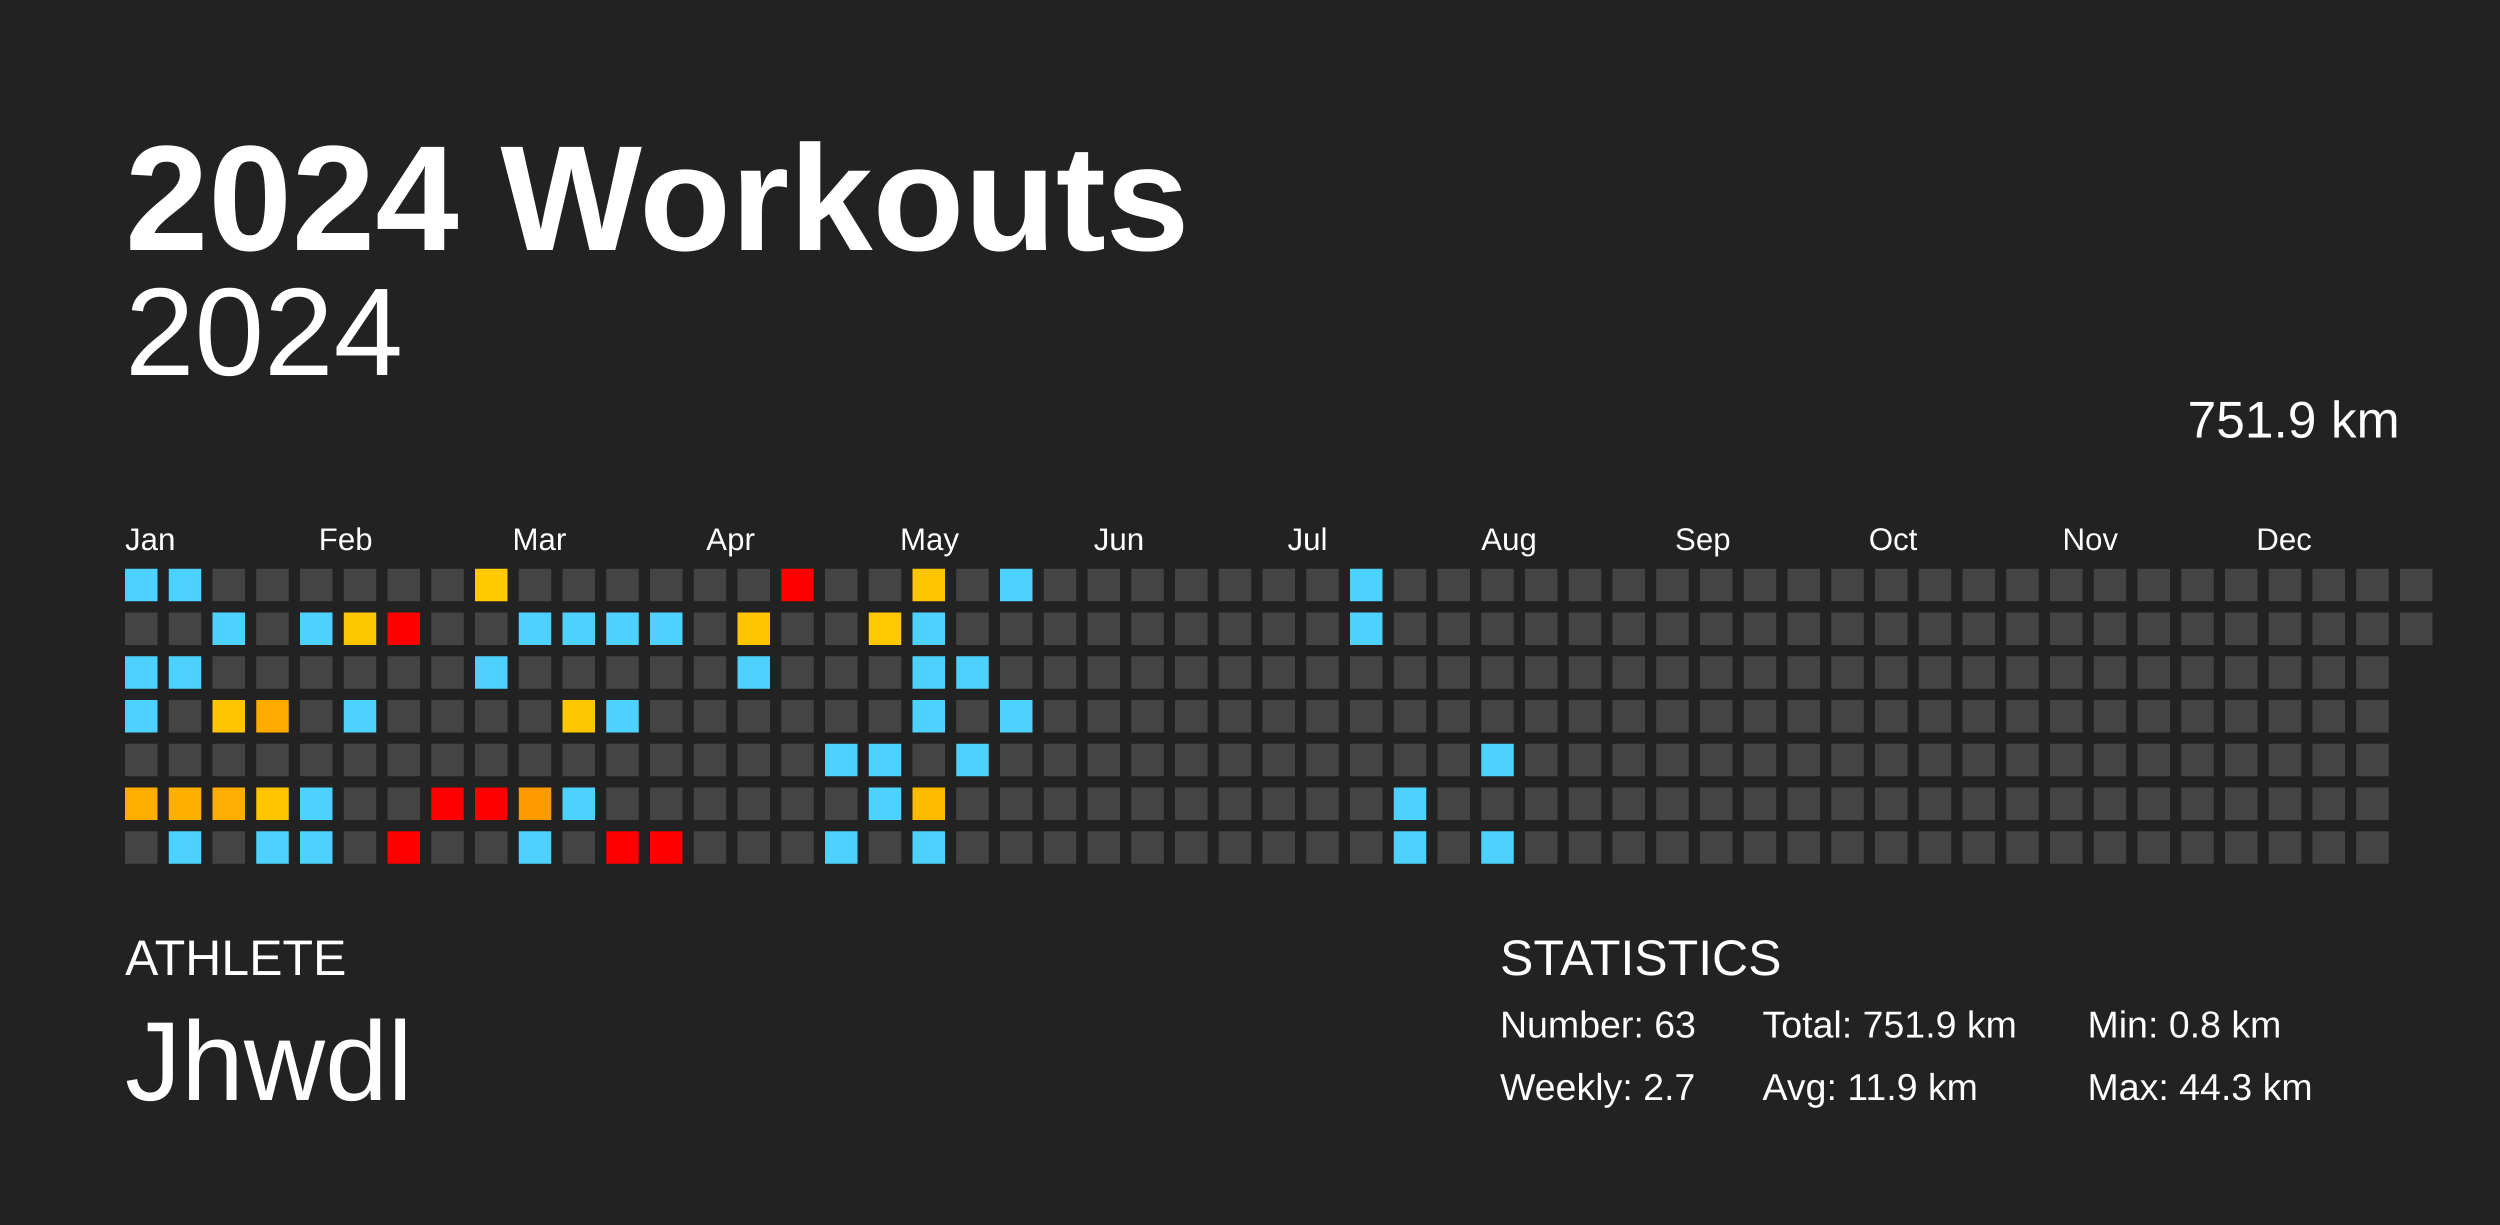
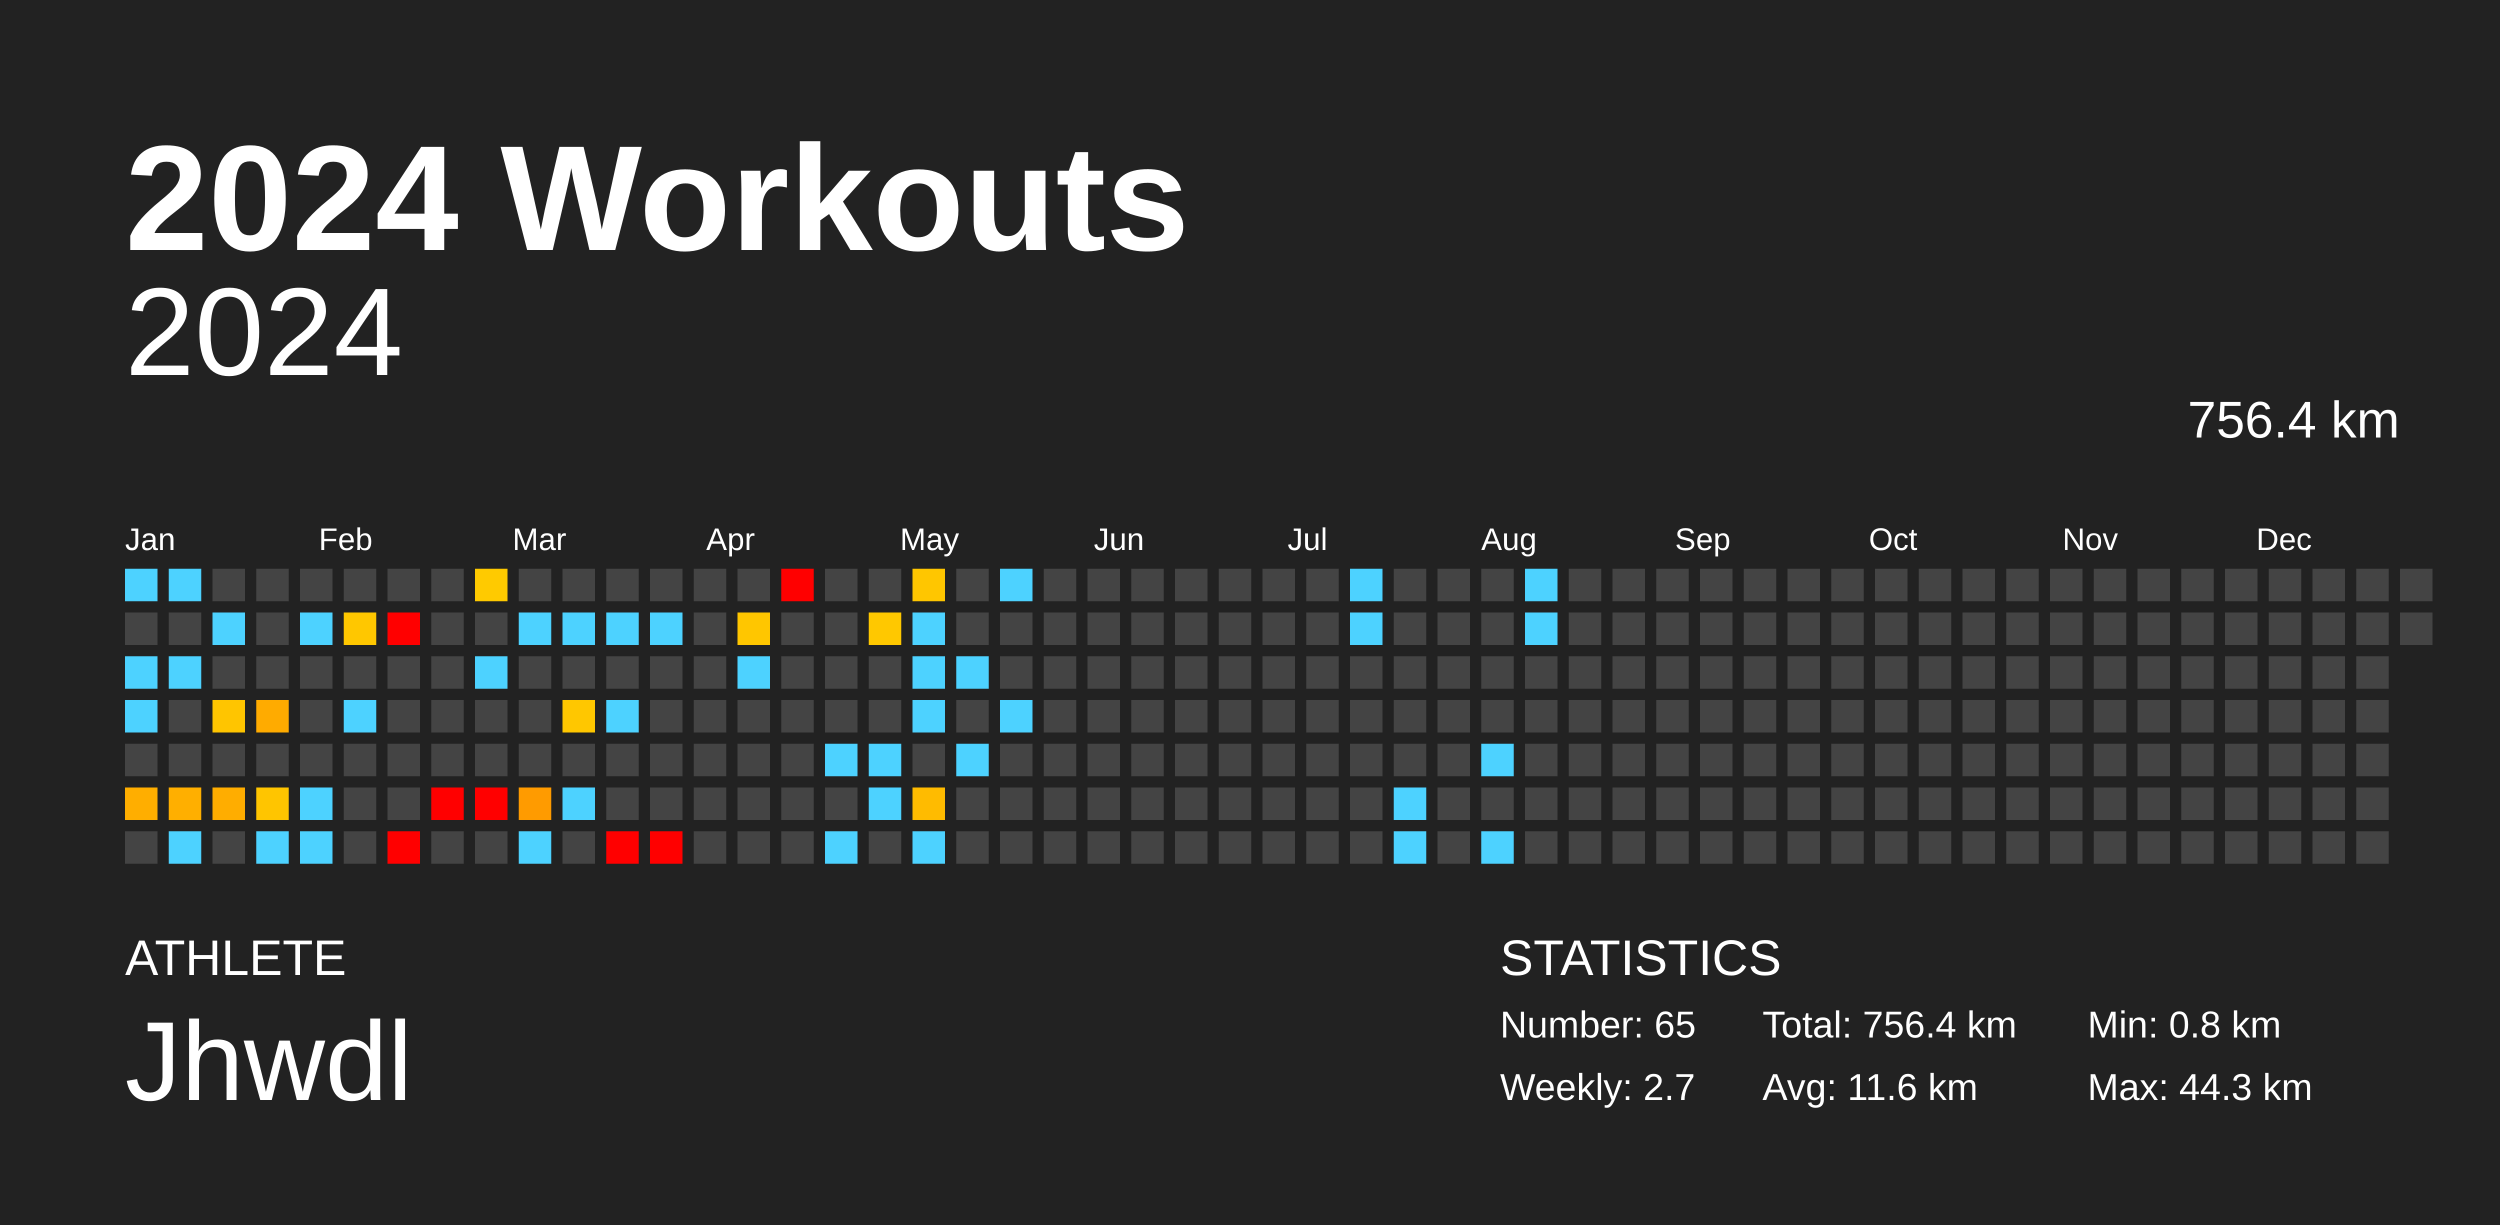
<svg xmlns="http://www.w3.org/2000/svg" baseProfile="full" height="98mm" version="1.1" viewBox="0,0,200,98" width="200mm">
  <defs />
  <rect fill="#222222" height="98" width="200" x="0" y="0" />
  <text fill="#FFFFFF" style="font-size:12px; font-family:Arial; font-weight:bold;" x="10" y="20">2024 Workouts</text>
  <text fill="#FFFFFF" style="font-size:4px; font-family:Arial" x="10" y="78">ATHLETE</text>
  <text fill="#FFFFFF" style="font-size:9px; font-family:Arial" x="10" y="88">Jhwdl</text>
  <text fill="#FFFFFF" style="font-size:4px; font-family:Arial" x="120" y="78">STATISTICS</text>
-   <text fill="#FFFFFF" style="font-size:3px; font-family:Arial" x="120" y="83">Number: 63</text>
+   <text fill="#FFFFFF" style="font-size:3px; font-family:Arial" x="120" y="83">Number: 65</text>
  <text fill="#FFFFFF" style="font-size:3px; font-family:Arial" x="120" y="88">Weekly: 2.7</text>
-   <text fill="#FFFFFF" style="font-size:3px; font-family:Arial" x="141" y="83">Total: 751.9 km</text>
-   <text fill="#FFFFFF" style="font-size:3px; font-family:Arial" x="141" y="88">Avg: 11.9 km</text>
+   <text fill="#FFFFFF" style="font-size:3px; font-family:Arial" x="141" y="83">Total: 756.4 km</text>
+   <text fill="#FFFFFF" style="font-size:3px; font-family:Arial" x="141" y="88">Avg: 11.6 km</text>
  <text fill="#FFFFFF" style="font-size:3px; font-family:Arial" x="167" y="83">Min: 0.8 km</text>
  <text fill="#FFFFFF" style="font-size:3px; font-family:Arial" x="167" y="88">Max: 44.3 km</text>
  <text alignment-baseline="hanging" fill="#FFFFFF" style="font-size:10.0px; font-family:Arial;" x="10" y="30">2024</text>
-   <text alignment-baseline="hanging" fill="#FFFFFF" style="font-size:4.125px; font-family:Arial;" x="175" y="35">751.9 km</text>
+   <text alignment-baseline="hanging" fill="#FFFFFF" style="font-size:4.125px; font-family:Arial;" x="175" y="35">756.4 km</text>
  <text fill="#FFFFFF" style="font-size:2.5px; font-family:Arial" x="10.0" y="44">Jan</text>
  <text fill="#FFFFFF" style="font-size:2.5px; font-family:Arial" x="25.5" y="44">Feb</text>
  <text fill="#FFFFFF" style="font-size:2.5px; font-family:Arial" x="41.0" y="44">Mar</text>
  <text fill="#FFFFFF" style="font-size:2.5px; font-family:Arial" x="56.5" y="44">Apr</text>
  <text fill="#FFFFFF" style="font-size:2.5px; font-family:Arial" x="72.0" y="44">May</text>
  <text fill="#FFFFFF" style="font-size:2.5px; font-family:Arial" x="87.5" y="44">Jun</text>
  <text fill="#FFFFFF" style="font-size:2.5px; font-family:Arial" x="103.0" y="44">Jul</text>
  <text fill="#FFFFFF" style="font-size:2.5px; font-family:Arial" x="118.5" y="44">Aug</text>
  <text fill="#FFFFFF" style="font-size:2.5px; font-family:Arial" x="134.0" y="44">Sep</text>
  <text fill="#FFFFFF" style="font-size:2.5px; font-family:Arial" x="149.5" y="44">Oct</text>
  <text fill="#FFFFFF" style="font-size:2.5px; font-family:Arial" x="165.0" y="44">Nov</text>
  <text fill="#FFFFFF" style="font-size:2.5px; font-family:Arial" x="180.5" y="44">Dec</text>
  <rect fill="#4dd2ff" height="2.6" width="2.6" x="10.0" y="45.5" />
  <rect fill="#444444" height="2.6" width="2.6" x="10.0" y="49.0" />
  <rect fill="#4dd2ff" height="2.6" width="2.6" x="10.0" y="52.5" />
  <rect fill="#4dd2ff" height="2.6" width="2.6" x="10.0" y="56.0" />
  <rect fill="#444444" height="2.6" width="2.6" x="10.0" y="59.5" />
  <rect fill="#ffae00" height="2.6" width="2.6" x="10.0" y="63.0" />
  <rect fill="#444444" height="2.6" width="2.6" x="10.0" y="66.5" />
  <rect fill="#4dd2ff" height="2.6" width="2.6" x="13.5" y="45.5" />
  <rect fill="#444444" height="2.6" width="2.6" x="13.5" y="49.0" />
  <rect fill="#4dd2ff" height="2.6" width="2.6" x="13.5" y="52.5" />
  <rect fill="#444444" height="2.6" width="2.6" x="13.5" y="56.0" />
  <rect fill="#444444" height="2.6" width="2.6" x="13.5" y="59.5" />
  <rect fill="#ffaf00" height="2.6" width="2.6" x="13.5" y="63.0" />
  <rect fill="#4dd2ff" height="2.6" width="2.6" x="13.5" y="66.5" />
  <rect fill="#444444" height="2.6" width="2.6" x="17.0" y="45.5" />
  <rect fill="#4dd2ff" height="2.6" width="2.6" x="17.0" y="49.0" />
  <rect fill="#444444" height="2.6" width="2.6" x="17.0" y="52.5" />
  <rect fill="#ffc500" height="2.6" width="2.6" x="17.0" y="56.0" />
  <rect fill="#444444" height="2.6" width="2.6" x="17.0" y="59.5" />
  <rect fill="#ffad00" height="2.6" width="2.6" x="17.0" y="63.0" />
  <rect fill="#444444" height="2.6" width="2.6" x="17.0" y="66.5" />
  <rect fill="#444444" height="2.6" width="2.6" x="20.5" y="45.5" />
  <rect fill="#444444" height="2.6" width="2.6" x="20.5" y="49.0" />
  <rect fill="#444444" height="2.6" width="2.6" x="20.5" y="52.5" />
  <rect fill="#ffab00" height="2.6" width="2.6" x="20.5" y="56.0" />
  <rect fill="#444444" height="2.6" width="2.6" x="20.5" y="59.5" />
  <rect fill="#ffc500" height="2.6" width="2.6" x="20.5" y="63.0" />
  <rect fill="#4dd2ff" height="2.6" width="2.6" x="20.5" y="66.5" />
  <rect fill="#444444" height="2.6" width="2.6" x="24.0" y="45.5" />
  <rect fill="#4dd2ff" height="2.6" width="2.6" x="24.0" y="49.0" />
  <rect fill="#444444" height="2.6" width="2.6" x="24.0" y="52.5" />
  <rect fill="#444444" height="2.6" width="2.6" x="24.0" y="56.0" />
  <rect fill="#444444" height="2.6" width="2.6" x="24.0" y="59.5" />
  <rect fill="#4dd2ff" height="2.6" width="2.6" x="24.0" y="63.0" />
  <rect fill="#4dd2ff" height="2.6" width="2.6" x="24.0" y="66.5" />
  <rect fill="#444444" height="2.6" width="2.6" x="27.5" y="45.5" />
  <rect fill="#ffc700" height="2.6" width="2.6" x="27.5" y="49.0" />
  <rect fill="#444444" height="2.6" width="2.6" x="27.5" y="52.5" />
  <rect fill="#4dd2ff" height="2.6" width="2.6" x="27.5" y="56.0" />
  <rect fill="#444444" height="2.6" width="2.6" x="27.5" y="59.5" />
  <rect fill="#444444" height="2.6" width="2.6" x="27.5" y="63.0" />
  <rect fill="#444444" height="2.6" width="2.6" x="27.5" y="66.5" />
  <rect fill="#444444" height="2.6" width="2.6" x="31.0" y="45.5" />
  <rect fill="red" height="2.6" width="2.6" x="31.0" y="49.0" />
  <rect fill="#444444" height="2.6" width="2.6" x="31.0" y="52.5" />
  <rect fill="#444444" height="2.6" width="2.6" x="31.0" y="56.0" />
  <rect fill="#444444" height="2.6" width="2.6" x="31.0" y="59.5" />
  <rect fill="#444444" height="2.6" width="2.6" x="31.0" y="63.0" />
  <rect fill="red" height="2.6" width="2.6" x="31.0" y="66.5" />
  <rect fill="#444444" height="2.6" width="2.6" x="34.5" y="45.5" />
  <rect fill="#444444" height="2.6" width="2.6" x="34.5" y="49.0" />
  <rect fill="#444444" height="2.6" width="2.6" x="34.5" y="52.5" />
  <rect fill="#444444" height="2.6" width="2.6" x="34.5" y="56.0" />
  <rect fill="#444444" height="2.6" width="2.6" x="34.5" y="59.5" />
  <rect fill="red" height="2.6" width="2.6" x="34.5" y="63.0" />
  <rect fill="#444444" height="2.6" width="2.6" x="34.5" y="66.5" />
  <rect fill="#ffca00" height="2.6" width="2.6" x="38.0" y="45.5" />
  <rect fill="#444444" height="2.6" width="2.6" x="38.0" y="49.0" />
  <rect fill="#4dd2ff" height="2.6" width="2.6" x="38.0" y="52.5" />
  <rect fill="#444444" height="2.6" width="2.6" x="38.0" y="56.0" />
  <rect fill="#444444" height="2.6" width="2.6" x="38.0" y="59.5" />
  <rect fill="red" height="2.6" width="2.6" x="38.0" y="63.0" />
  <rect fill="#444444" height="2.6" width="2.6" x="38.0" y="66.5" />
  <rect fill="#444444" height="2.6" width="2.6" x="41.5" y="45.5" />
  <rect fill="#4dd2ff" height="2.6" width="2.6" x="41.5" y="49.0" />
  <rect fill="#444444" height="2.6" width="2.6" x="41.5" y="52.5" />
  <rect fill="#444444" height="2.6" width="2.6" x="41.5" y="56.0" />
  <rect fill="#444444" height="2.6" width="2.6" x="41.5" y="59.5" />
  <rect fill="#ff9b00" height="2.6" width="2.6" x="41.5" y="63.0" />
  <rect fill="#4dd2ff" height="2.6" width="2.6" x="41.5" y="66.5" />
  <rect fill="#444444" height="2.6" width="2.6" x="45.0" y="45.5" />
  <rect fill="#4dd2ff" height="2.6" width="2.6" x="45.0" y="49.0" />
  <rect fill="#444444" height="2.6" width="2.6" x="45.0" y="52.5" />
  <rect fill="#ffc700" height="2.6" width="2.6" x="45.0" y="56.0" />
  <rect fill="#444444" height="2.6" width="2.6" x="45.0" y="59.5" />
  <rect fill="#4dd2ff" height="2.6" width="2.6" x="45.0" y="63.0" />
  <rect fill="#444444" height="2.6" width="2.6" x="45.0" y="66.5" />
  <rect fill="#444444" height="2.6" width="2.6" x="48.5" y="45.5" />
  <rect fill="#4dd2ff" height="2.6" width="2.6" x="48.5" y="49.0" />
  <rect fill="#444444" height="2.6" width="2.6" x="48.5" y="52.5" />
  <rect fill="#4dd2ff" height="2.6" width="2.6" x="48.5" y="56.0" />
  <rect fill="#444444" height="2.6" width="2.6" x="48.5" y="59.5" />
  <rect fill="#444444" height="2.6" width="2.6" x="48.5" y="63.0" />
  <rect fill="red" height="2.6" width="2.6" x="48.5" y="66.5" />
  <rect fill="#444444" height="2.6" width="2.6" x="52.0" y="45.5" />
  <rect fill="#4dd2ff" height="2.6" width="2.6" x="52.0" y="49.0" />
  <rect fill="#444444" height="2.6" width="2.6" x="52.0" y="52.5" />
  <rect fill="#444444" height="2.6" width="2.6" x="52.0" y="56.0" />
  <rect fill="#444444" height="2.6" width="2.6" x="52.0" y="59.5" />
  <rect fill="#444444" height="2.6" width="2.6" x="52.0" y="63.0" />
  <rect fill="red" height="2.6" width="2.6" x="52.0" y="66.5" />
  <rect fill="#444444" height="2.6" width="2.6" x="55.5" y="45.5" />
  <rect fill="#444444" height="2.6" width="2.6" x="55.5" y="49.0" />
  <rect fill="#444444" height="2.6" width="2.6" x="55.5" y="52.5" />
  <rect fill="#444444" height="2.6" width="2.6" x="55.5" y="56.0" />
  <rect fill="#444444" height="2.6" width="2.6" x="55.5" y="59.5" />
  <rect fill="#444444" height="2.6" width="2.6" x="55.5" y="63.0" />
  <rect fill="#444444" height="2.6" width="2.6" x="55.5" y="66.5" />
  <rect fill="#444444" height="2.6" width="2.6" x="59.0" y="45.5" />
  <rect fill="#ffc600" height="2.6" width="2.6" x="59.0" y="49.0" />
  <rect fill="#4dd2ff" height="2.6" width="2.6" x="59.0" y="52.5" />
  <rect fill="#444444" height="2.6" width="2.6" x="59.0" y="56.0" />
  <rect fill="#444444" height="2.6" width="2.6" x="59.0" y="59.5" />
  <rect fill="#444444" height="2.6" width="2.6" x="59.0" y="63.0" />
  <rect fill="#444444" height="2.6" width="2.6" x="59.0" y="66.5" />
  <rect fill="red" height="2.6" width="2.6" x="62.5" y="45.5" />
  <rect fill="#444444" height="2.6" width="2.6" x="62.5" y="49.0" />
  <rect fill="#444444" height="2.6" width="2.6" x="62.5" y="52.5" />
  <rect fill="#444444" height="2.6" width="2.6" x="62.5" y="56.0" />
  <rect fill="#444444" height="2.6" width="2.6" x="62.5" y="59.5" />
  <rect fill="#444444" height="2.6" width="2.6" x="62.5" y="63.0" />
  <rect fill="#444444" height="2.6" width="2.6" x="62.5" y="66.5" />
  <rect fill="#444444" height="2.6" width="2.6" x="66.0" y="45.5" />
  <rect fill="#444444" height="2.6" width="2.6" x="66.0" y="49.0" />
  <rect fill="#444444" height="2.6" width="2.6" x="66.0" y="52.5" />
  <rect fill="#444444" height="2.6" width="2.6" x="66.0" y="56.0" />
  <rect fill="#4dd2ff" height="2.6" width="2.6" x="66.0" y="59.5" />
  <rect fill="#444444" height="2.6" width="2.6" x="66.0" y="63.0" />
  <rect fill="#4dd2ff" height="2.6" width="2.6" x="66.0" y="66.5" />
  <rect fill="#444444" height="2.6" width="2.6" x="69.5" y="45.5" />
  <rect fill="#ffc800" height="2.6" width="2.6" x="69.5" y="49.0" />
  <rect fill="#444444" height="2.6" width="2.6" x="69.5" y="52.5" />
  <rect fill="#444444" height="2.6" width="2.6" x="69.5" y="56.0" />
  <rect fill="#4dd2ff" height="2.6" width="2.6" x="69.5" y="59.5" />
  <rect fill="#4dd2ff" height="2.6" width="2.6" x="69.5" y="63.0" />
  <rect fill="#444444" height="2.6" width="2.6" x="69.5" y="66.5" />
  <rect fill="#ffc600" height="2.6" width="2.6" x="73.0" y="45.5" />
  <rect fill="#4dd2ff" height="2.6" width="2.6" x="73.0" y="49.0" />
  <rect fill="#4dd2ff" height="2.6" width="2.6" x="73.0" y="52.5" />
  <rect fill="#4dd2ff" height="2.6" width="2.6" x="73.0" y="56.0" />
  <rect fill="#444444" height="2.6" width="2.6" x="73.0" y="59.5" />
  <rect fill="#ffbb00" height="2.6" width="2.6" x="73.0" y="63.0" />
  <rect fill="#4dd2ff" height="2.6" width="2.6" x="73.0" y="66.5" />
  <rect fill="#444444" height="2.6" width="2.6" x="76.5" y="45.5" />
  <rect fill="#444444" height="2.6" width="2.6" x="76.5" y="49.0" />
  <rect fill="#4dd2ff" height="2.6" width="2.6" x="76.5" y="52.5" />
  <rect fill="#444444" height="2.6" width="2.6" x="76.5" y="56.0" />
  <rect fill="#4dd2ff" height="2.6" width="2.6" x="76.5" y="59.5" />
  <rect fill="#444444" height="2.6" width="2.6" x="76.5" y="63.0" />
  <rect fill="#444444" height="2.6" width="2.6" x="76.5" y="66.5" />
  <rect fill="#4dd2ff" height="2.6" width="2.6" x="80.0" y="45.5" />
  <rect fill="#444444" height="2.6" width="2.6" x="80.0" y="49.0" />
  <rect fill="#444444" height="2.6" width="2.6" x="80.0" y="52.5" />
  <rect fill="#4dd2ff" height="2.6" width="2.6" x="80.0" y="56.0" />
  <rect fill="#444444" height="2.6" width="2.6" x="80.0" y="59.5" />
  <rect fill="#444444" height="2.6" width="2.6" x="80.0" y="63.0" />
  <rect fill="#444444" height="2.6" width="2.6" x="80.0" y="66.5" />
  <rect fill="#444444" height="2.6" width="2.6" x="83.5" y="45.5" />
  <rect fill="#444444" height="2.6" width="2.6" x="83.5" y="49.0" />
  <rect fill="#444444" height="2.6" width="2.6" x="83.5" y="52.5" />
  <rect fill="#444444" height="2.6" width="2.6" x="83.5" y="56.0" />
  <rect fill="#444444" height="2.6" width="2.6" x="83.5" y="59.5" />
  <rect fill="#444444" height="2.6" width="2.6" x="83.5" y="63.0" />
  <rect fill="#444444" height="2.6" width="2.6" x="83.5" y="66.5" />
  <rect fill="#444444" height="2.6" width="2.6" x="87.0" y="45.5" />
  <rect fill="#444444" height="2.6" width="2.6" x="87.0" y="49.0" />
  <rect fill="#444444" height="2.6" width="2.6" x="87.0" y="52.5" />
  <rect fill="#444444" height="2.6" width="2.6" x="87.0" y="56.0" />
  <rect fill="#444444" height="2.6" width="2.6" x="87.0" y="59.5" />
  <rect fill="#444444" height="2.6" width="2.6" x="87.0" y="63.0" />
  <rect fill="#444444" height="2.6" width="2.6" x="87.0" y="66.5" />
  <rect fill="#444444" height="2.6" width="2.6" x="90.5" y="45.5" />
  <rect fill="#444444" height="2.6" width="2.6" x="90.5" y="49.0" />
  <rect fill="#444444" height="2.6" width="2.6" x="90.5" y="52.5" />
  <rect fill="#444444" height="2.6" width="2.6" x="90.5" y="56.0" />
  <rect fill="#444444" height="2.6" width="2.6" x="90.5" y="59.5" />
  <rect fill="#444444" height="2.6" width="2.6" x="90.5" y="63.0" />
  <rect fill="#444444" height="2.6" width="2.6" x="90.5" y="66.5" />
  <rect fill="#444444" height="2.6" width="2.6" x="94.0" y="45.5" />
  <rect fill="#444444" height="2.6" width="2.6" x="94.0" y="49.0" />
  <rect fill="#444444" height="2.6" width="2.6" x="94.0" y="52.5" />
  <rect fill="#444444" height="2.6" width="2.6" x="94.0" y="56.0" />
  <rect fill="#444444" height="2.6" width="2.6" x="94.0" y="59.5" />
  <rect fill="#444444" height="2.6" width="2.6" x="94.0" y="63.0" />
  <rect fill="#444444" height="2.6" width="2.6" x="94.0" y="66.5" />
  <rect fill="#444444" height="2.6" width="2.6" x="97.5" y="45.5" />
  <rect fill="#444444" height="2.6" width="2.6" x="97.5" y="49.0" />
  <rect fill="#444444" height="2.6" width="2.6" x="97.5" y="52.5" />
  <rect fill="#444444" height="2.6" width="2.6" x="97.5" y="56.0" />
  <rect fill="#444444" height="2.6" width="2.6" x="97.5" y="59.5" />
  <rect fill="#444444" height="2.6" width="2.6" x="97.5" y="63.0" />
  <rect fill="#444444" height="2.6" width="2.6" x="97.5" y="66.5" />
  <rect fill="#444444" height="2.6" width="2.6" x="101.0" y="45.5" />
  <rect fill="#444444" height="2.6" width="2.6" x="101.0" y="49.0" />
  <rect fill="#444444" height="2.6" width="2.6" x="101.0" y="52.5" />
  <rect fill="#444444" height="2.6" width="2.6" x="101.0" y="56.0" />
  <rect fill="#444444" height="2.6" width="2.6" x="101.0" y="59.5" />
  <rect fill="#444444" height="2.6" width="2.6" x="101.0" y="63.0" />
  <rect fill="#444444" height="2.6" width="2.6" x="101.0" y="66.5" />
  <rect fill="#444444" height="2.6" width="2.6" x="104.5" y="45.5" />
  <rect fill="#444444" height="2.6" width="2.6" x="104.5" y="49.0" />
  <rect fill="#444444" height="2.6" width="2.6" x="104.5" y="52.5" />
  <rect fill="#444444" height="2.6" width="2.6" x="104.5" y="56.0" />
  <rect fill="#444444" height="2.6" width="2.6" x="104.5" y="59.5" />
  <rect fill="#444444" height="2.6" width="2.6" x="104.5" y="63.0" />
  <rect fill="#444444" height="2.6" width="2.6" x="104.5" y="66.5" />
  <rect fill="#4dd2ff" height="2.6" width="2.6" x="108.0" y="45.5" />
  <rect fill="#4dd2ff" height="2.6" width="2.6" x="108.0" y="49.0" />
  <rect fill="#444444" height="2.6" width="2.6" x="108.0" y="52.5" />
  <rect fill="#444444" height="2.6" width="2.6" x="108.0" y="56.0" />
  <rect fill="#444444" height="2.6" width="2.6" x="108.0" y="59.5" />
  <rect fill="#444444" height="2.6" width="2.6" x="108.0" y="63.0" />
  <rect fill="#444444" height="2.6" width="2.6" x="108.0" y="66.5" />
  <rect fill="#444444" height="2.6" width="2.6" x="111.5" y="45.5" />
  <rect fill="#444444" height="2.6" width="2.6" x="111.5" y="49.0" />
  <rect fill="#444444" height="2.6" width="2.6" x="111.5" y="52.5" />
  <rect fill="#444444" height="2.6" width="2.6" x="111.5" y="56.0" />
  <rect fill="#444444" height="2.6" width="2.6" x="111.5" y="59.5" />
  <rect fill="#4dd2ff" height="2.6" width="2.6" x="111.5" y="63.0" />
  <rect fill="#4dd2ff" height="2.6" width="2.6" x="111.5" y="66.5" />
  <rect fill="#444444" height="2.6" width="2.6" x="115.0" y="45.5" />
  <rect fill="#444444" height="2.6" width="2.6" x="115.0" y="49.0" />
  <rect fill="#444444" height="2.6" width="2.6" x="115.0" y="52.5" />
  <rect fill="#444444" height="2.6" width="2.6" x="115.0" y="56.0" />
  <rect fill="#444444" height="2.6" width="2.6" x="115.0" y="59.5" />
  <rect fill="#444444" height="2.6" width="2.6" x="115.0" y="63.0" />
  <rect fill="#444444" height="2.6" width="2.6" x="115.0" y="66.5" />
  <rect fill="#444444" height="2.6" width="2.6" x="118.5" y="45.5" />
  <rect fill="#444444" height="2.6" width="2.6" x="118.5" y="49.0" />
  <rect fill="#444444" height="2.6" width="2.6" x="118.5" y="52.5" />
  <rect fill="#444444" height="2.6" width="2.6" x="118.5" y="56.0" />
  <rect fill="#4dd2ff" height="2.6" width="2.6" x="118.5" y="59.5" />
  <rect fill="#444444" height="2.6" width="2.6" x="118.5" y="63.0" />
  <rect fill="#4dd2ff" height="2.6" width="2.6" x="118.5" y="66.5" />
-   <rect fill="#444444" height="2.6" width="2.6" x="122.0" y="45.5" />
-   <rect fill="#444444" height="2.6" width="2.6" x="122.0" y="49.0" />
+   <rect fill="#4dd2ff" height="2.6" width="2.6" x="122.0" y="45.5" />
+   <rect fill="#4dd2ff" height="2.6" width="2.6" x="122.0" y="49.0" />
  <rect fill="#444444" height="2.6" width="2.6" x="122.0" y="52.5" />
  <rect fill="#444444" height="2.6" width="2.6" x="122.0" y="56.0" />
  <rect fill="#444444" height="2.6" width="2.6" x="122.0" y="59.5" />
  <rect fill="#444444" height="2.6" width="2.6" x="122.0" y="63.0" />
  <rect fill="#444444" height="2.6" width="2.6" x="122.0" y="66.5" />
  <rect fill="#444444" height="2.6" width="2.6" x="125.5" y="45.5" />
  <rect fill="#444444" height="2.6" width="2.6" x="125.5" y="49.0" />
  <rect fill="#444444" height="2.6" width="2.6" x="125.5" y="52.5" />
  <rect fill="#444444" height="2.6" width="2.6" x="125.5" y="56.0" />
  <rect fill="#444444" height="2.6" width="2.6" x="125.5" y="59.5" />
  <rect fill="#444444" height="2.6" width="2.6" x="125.5" y="63.0" />
  <rect fill="#444444" height="2.6" width="2.6" x="125.5" y="66.5" />
  <rect fill="#444444" height="2.6" width="2.6" x="129.0" y="45.5" />
  <rect fill="#444444" height="2.6" width="2.6" x="129.0" y="49.0" />
  <rect fill="#444444" height="2.6" width="2.6" x="129.0" y="52.5" />
  <rect fill="#444444" height="2.6" width="2.6" x="129.0" y="56.0" />
  <rect fill="#444444" height="2.6" width="2.6" x="129.0" y="59.5" />
  <rect fill="#444444" height="2.6" width="2.6" x="129.0" y="63.0" />
  <rect fill="#444444" height="2.6" width="2.6" x="129.0" y="66.5" />
  <rect fill="#444444" height="2.6" width="2.6" x="132.5" y="45.5" />
  <rect fill="#444444" height="2.6" width="2.6" x="132.5" y="49.0" />
  <rect fill="#444444" height="2.6" width="2.6" x="132.5" y="52.5" />
  <rect fill="#444444" height="2.6" width="2.6" x="132.5" y="56.0" />
  <rect fill="#444444" height="2.6" width="2.6" x="132.5" y="59.5" />
  <rect fill="#444444" height="2.6" width="2.6" x="132.5" y="63.0" />
  <rect fill="#444444" height="2.6" width="2.6" x="132.5" y="66.5" />
  <rect fill="#444444" height="2.6" width="2.6" x="136.0" y="45.5" />
  <rect fill="#444444" height="2.6" width="2.6" x="136.0" y="49.0" />
  <rect fill="#444444" height="2.6" width="2.6" x="136.0" y="52.5" />
  <rect fill="#444444" height="2.6" width="2.6" x="136.0" y="56.0" />
  <rect fill="#444444" height="2.6" width="2.6" x="136.0" y="59.5" />
  <rect fill="#444444" height="2.6" width="2.6" x="136.0" y="63.0" />
  <rect fill="#444444" height="2.6" width="2.6" x="136.0" y="66.5" />
  <rect fill="#444444" height="2.6" width="2.6" x="139.5" y="45.5" />
  <rect fill="#444444" height="2.6" width="2.6" x="139.5" y="49.0" />
  <rect fill="#444444" height="2.6" width="2.6" x="139.5" y="52.5" />
  <rect fill="#444444" height="2.6" width="2.6" x="139.5" y="56.0" />
  <rect fill="#444444" height="2.6" width="2.6" x="139.5" y="59.5" />
  <rect fill="#444444" height="2.6" width="2.6" x="139.5" y="63.0" />
  <rect fill="#444444" height="2.6" width="2.6" x="139.5" y="66.5" />
  <rect fill="#444444" height="2.6" width="2.6" x="143.0" y="45.5" />
  <rect fill="#444444" height="2.6" width="2.6" x="143.0" y="49.0" />
  <rect fill="#444444" height="2.6" width="2.6" x="143.0" y="52.5" />
  <rect fill="#444444" height="2.6" width="2.6" x="143.0" y="56.0" />
  <rect fill="#444444" height="2.6" width="2.6" x="143.0" y="59.5" />
  <rect fill="#444444" height="2.6" width="2.6" x="143.0" y="63.0" />
  <rect fill="#444444" height="2.6" width="2.6" x="143.0" y="66.5" />
  <rect fill="#444444" height="2.6" width="2.6" x="146.5" y="45.5" />
  <rect fill="#444444" height="2.6" width="2.6" x="146.5" y="49.0" />
  <rect fill="#444444" height="2.6" width="2.6" x="146.5" y="52.5" />
  <rect fill="#444444" height="2.6" width="2.6" x="146.5" y="56.0" />
  <rect fill="#444444" height="2.6" width="2.6" x="146.5" y="59.5" />
  <rect fill="#444444" height="2.6" width="2.6" x="146.5" y="63.0" />
  <rect fill="#444444" height="2.6" width="2.6" x="146.5" y="66.5" />
  <rect fill="#444444" height="2.6" width="2.6" x="150.0" y="45.5" />
  <rect fill="#444444" height="2.6" width="2.6" x="150.0" y="49.0" />
  <rect fill="#444444" height="2.6" width="2.6" x="150.0" y="52.5" />
  <rect fill="#444444" height="2.6" width="2.6" x="150.0" y="56.0" />
  <rect fill="#444444" height="2.6" width="2.6" x="150.0" y="59.5" />
  <rect fill="#444444" height="2.6" width="2.6" x="150.0" y="63.0" />
  <rect fill="#444444" height="2.6" width="2.6" x="150.0" y="66.5" />
  <rect fill="#444444" height="2.6" width="2.6" x="153.5" y="45.5" />
  <rect fill="#444444" height="2.6" width="2.6" x="153.5" y="49.0" />
  <rect fill="#444444" height="2.6" width="2.6" x="153.5" y="52.5" />
  <rect fill="#444444" height="2.6" width="2.6" x="153.5" y="56.0" />
  <rect fill="#444444" height="2.6" width="2.6" x="153.5" y="59.5" />
  <rect fill="#444444" height="2.6" width="2.6" x="153.5" y="63.0" />
  <rect fill="#444444" height="2.6" width="2.6" x="153.5" y="66.5" />
  <rect fill="#444444" height="2.6" width="2.6" x="157.0" y="45.5" />
  <rect fill="#444444" height="2.6" width="2.6" x="157.0" y="49.0" />
  <rect fill="#444444" height="2.6" width="2.6" x="157.0" y="52.5" />
  <rect fill="#444444" height="2.6" width="2.6" x="157.0" y="56.0" />
  <rect fill="#444444" height="2.6" width="2.6" x="157.0" y="59.5" />
  <rect fill="#444444" height="2.6" width="2.6" x="157.0" y="63.0" />
  <rect fill="#444444" height="2.6" width="2.6" x="157.0" y="66.5" />
  <rect fill="#444444" height="2.6" width="2.6" x="160.5" y="45.5" />
  <rect fill="#444444" height="2.6" width="2.6" x="160.5" y="49.0" />
  <rect fill="#444444" height="2.6" width="2.6" x="160.5" y="52.5" />
  <rect fill="#444444" height="2.6" width="2.6" x="160.5" y="56.0" />
  <rect fill="#444444" height="2.6" width="2.6" x="160.5" y="59.5" />
  <rect fill="#444444" height="2.6" width="2.6" x="160.5" y="63.0" />
  <rect fill="#444444" height="2.6" width="2.6" x="160.5" y="66.5" />
  <rect fill="#444444" height="2.6" width="2.6" x="164.0" y="45.5" />
  <rect fill="#444444" height="2.6" width="2.6" x="164.0" y="49.0" />
  <rect fill="#444444" height="2.6" width="2.6" x="164.0" y="52.5" />
  <rect fill="#444444" height="2.6" width="2.6" x="164.0" y="56.0" />
  <rect fill="#444444" height="2.6" width="2.6" x="164.0" y="59.5" />
  <rect fill="#444444" height="2.6" width="2.6" x="164.0" y="63.0" />
  <rect fill="#444444" height="2.6" width="2.6" x="164.0" y="66.5" />
  <rect fill="#444444" height="2.6" width="2.6" x="167.5" y="45.5" />
  <rect fill="#444444" height="2.6" width="2.6" x="167.5" y="49.0" />
  <rect fill="#444444" height="2.6" width="2.6" x="167.5" y="52.5" />
  <rect fill="#444444" height="2.6" width="2.6" x="167.5" y="56.0" />
  <rect fill="#444444" height="2.6" width="2.6" x="167.5" y="59.5" />
  <rect fill="#444444" height="2.6" width="2.6" x="167.5" y="63.0" />
  <rect fill="#444444" height="2.6" width="2.6" x="167.5" y="66.5" />
  <rect fill="#444444" height="2.6" width="2.6" x="171.0" y="45.5" />
  <rect fill="#444444" height="2.6" width="2.6" x="171.0" y="49.0" />
  <rect fill="#444444" height="2.6" width="2.6" x="171.0" y="52.5" />
  <rect fill="#444444" height="2.6" width="2.6" x="171.0" y="56.0" />
  <rect fill="#444444" height="2.6" width="2.6" x="171.0" y="59.5" />
  <rect fill="#444444" height="2.6" width="2.6" x="171.0" y="63.0" />
  <rect fill="#444444" height="2.6" width="2.6" x="171.0" y="66.5" />
  <rect fill="#444444" height="2.6" width="2.6" x="174.5" y="45.5" />
  <rect fill="#444444" height="2.6" width="2.6" x="174.5" y="49.0" />
  <rect fill="#444444" height="2.6" width="2.6" x="174.5" y="52.5" />
  <rect fill="#444444" height="2.6" width="2.6" x="174.5" y="56.0" />
  <rect fill="#444444" height="2.6" width="2.6" x="174.5" y="59.5" />
  <rect fill="#444444" height="2.6" width="2.6" x="174.5" y="63.0" />
  <rect fill="#444444" height="2.6" width="2.6" x="174.5" y="66.5" />
  <rect fill="#444444" height="2.6" width="2.6" x="178.0" y="45.5" />
  <rect fill="#444444" height="2.6" width="2.6" x="178.0" y="49.0" />
  <rect fill="#444444" height="2.6" width="2.6" x="178.0" y="52.5" />
  <rect fill="#444444" height="2.6" width="2.6" x="178.0" y="56.0" />
  <rect fill="#444444" height="2.6" width="2.6" x="178.0" y="59.5" />
  <rect fill="#444444" height="2.6" width="2.6" x="178.0" y="63.0" />
  <rect fill="#444444" height="2.6" width="2.6" x="178.0" y="66.5" />
  <rect fill="#444444" height="2.6" width="2.6" x="181.5" y="45.5" />
  <rect fill="#444444" height="2.6" width="2.6" x="181.5" y="49.0" />
  <rect fill="#444444" height="2.6" width="2.6" x="181.5" y="52.5" />
  <rect fill="#444444" height="2.6" width="2.6" x="181.5" y="56.0" />
  <rect fill="#444444" height="2.6" width="2.6" x="181.5" y="59.5" />
  <rect fill="#444444" height="2.6" width="2.6" x="181.5" y="63.0" />
  <rect fill="#444444" height="2.6" width="2.6" x="181.5" y="66.5" />
  <rect fill="#444444" height="2.6" width="2.6" x="185.0" y="45.5" />
  <rect fill="#444444" height="2.6" width="2.6" x="185.0" y="49.0" />
  <rect fill="#444444" height="2.6" width="2.6" x="185.0" y="52.5" />
  <rect fill="#444444" height="2.6" width="2.6" x="185.0" y="56.0" />
  <rect fill="#444444" height="2.6" width="2.6" x="185.0" y="59.5" />
  <rect fill="#444444" height="2.6" width="2.6" x="185.0" y="63.0" />
  <rect fill="#444444" height="2.6" width="2.6" x="185.0" y="66.5" />
  <rect fill="#444444" height="2.6" width="2.6" x="188.5" y="45.5" />
  <rect fill="#444444" height="2.6" width="2.6" x="188.5" y="49.0" />
  <rect fill="#444444" height="2.6" width="2.6" x="188.5" y="52.5" />
  <rect fill="#444444" height="2.6" width="2.6" x="188.5" y="56.0" />
  <rect fill="#444444" height="2.6" width="2.6" x="188.5" y="59.5" />
  <rect fill="#444444" height="2.6" width="2.6" x="188.5" y="63.0" />
  <rect fill="#444444" height="2.6" width="2.6" x="188.5" y="66.5" />
  <rect fill="#444444" height="2.6" width="2.6" x="192.0" y="45.5" />
  <rect fill="#444444" height="2.6" width="2.6" x="192.0" y="49.0" />
</svg>
